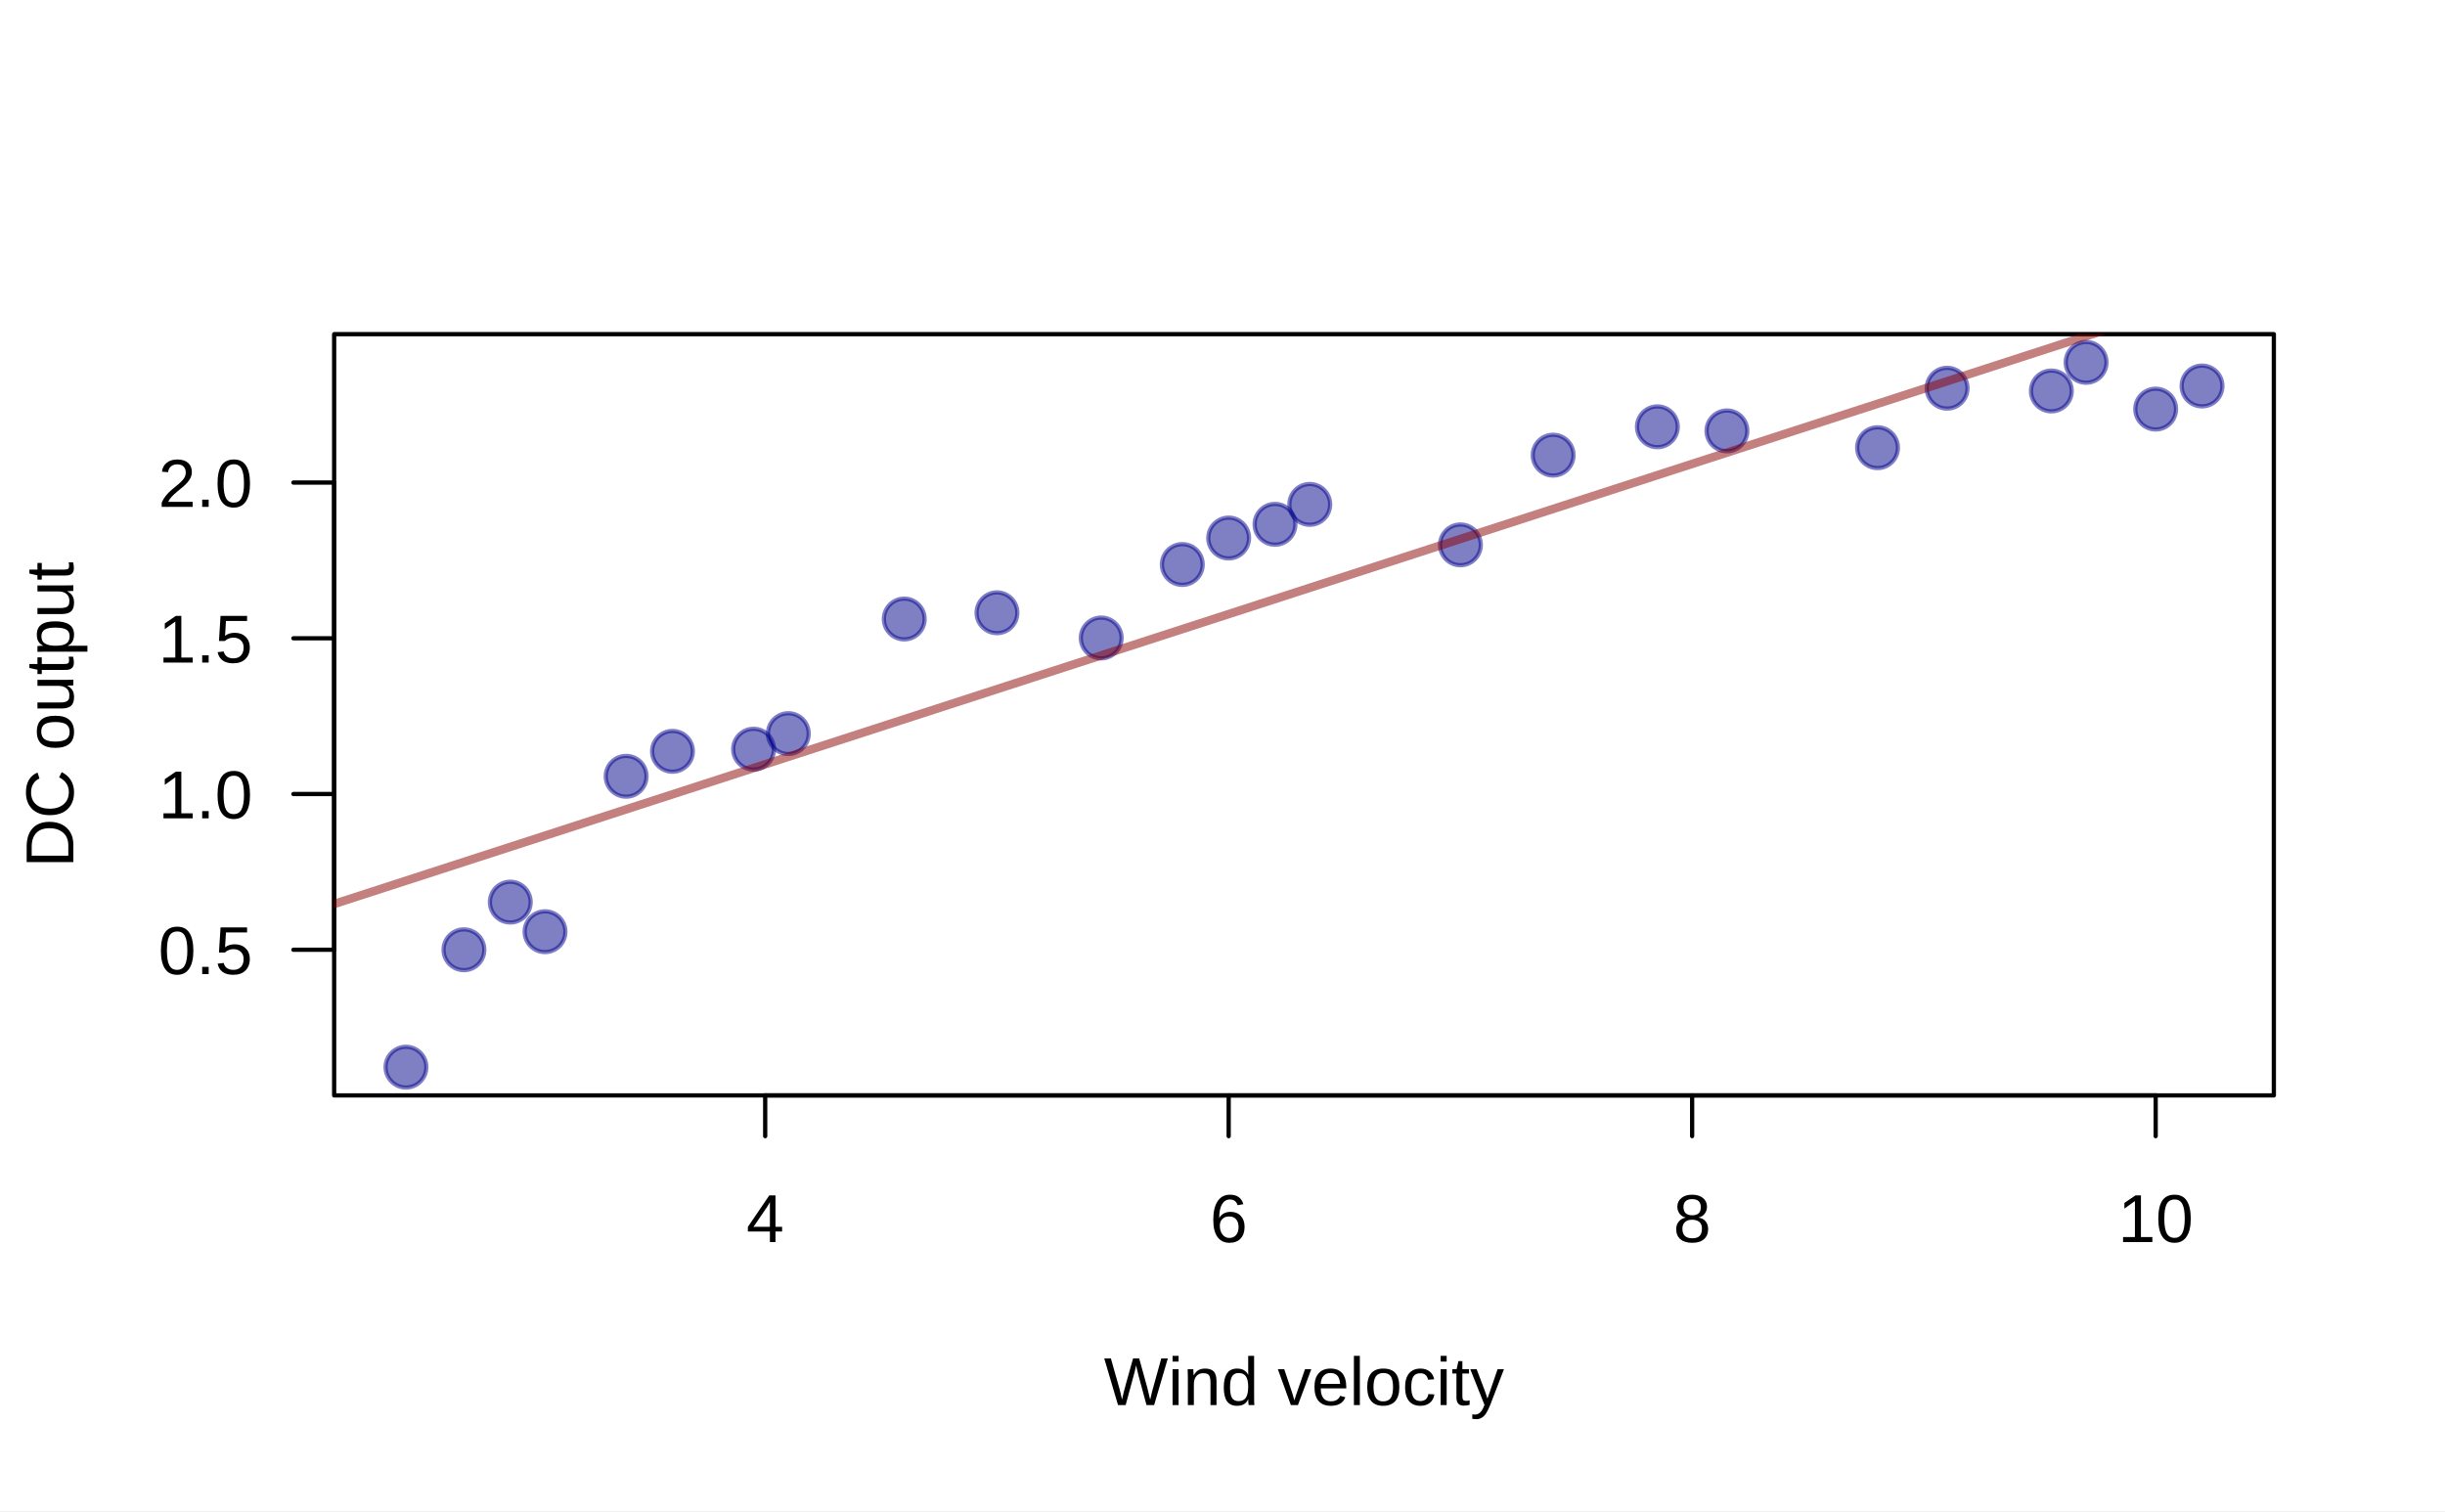
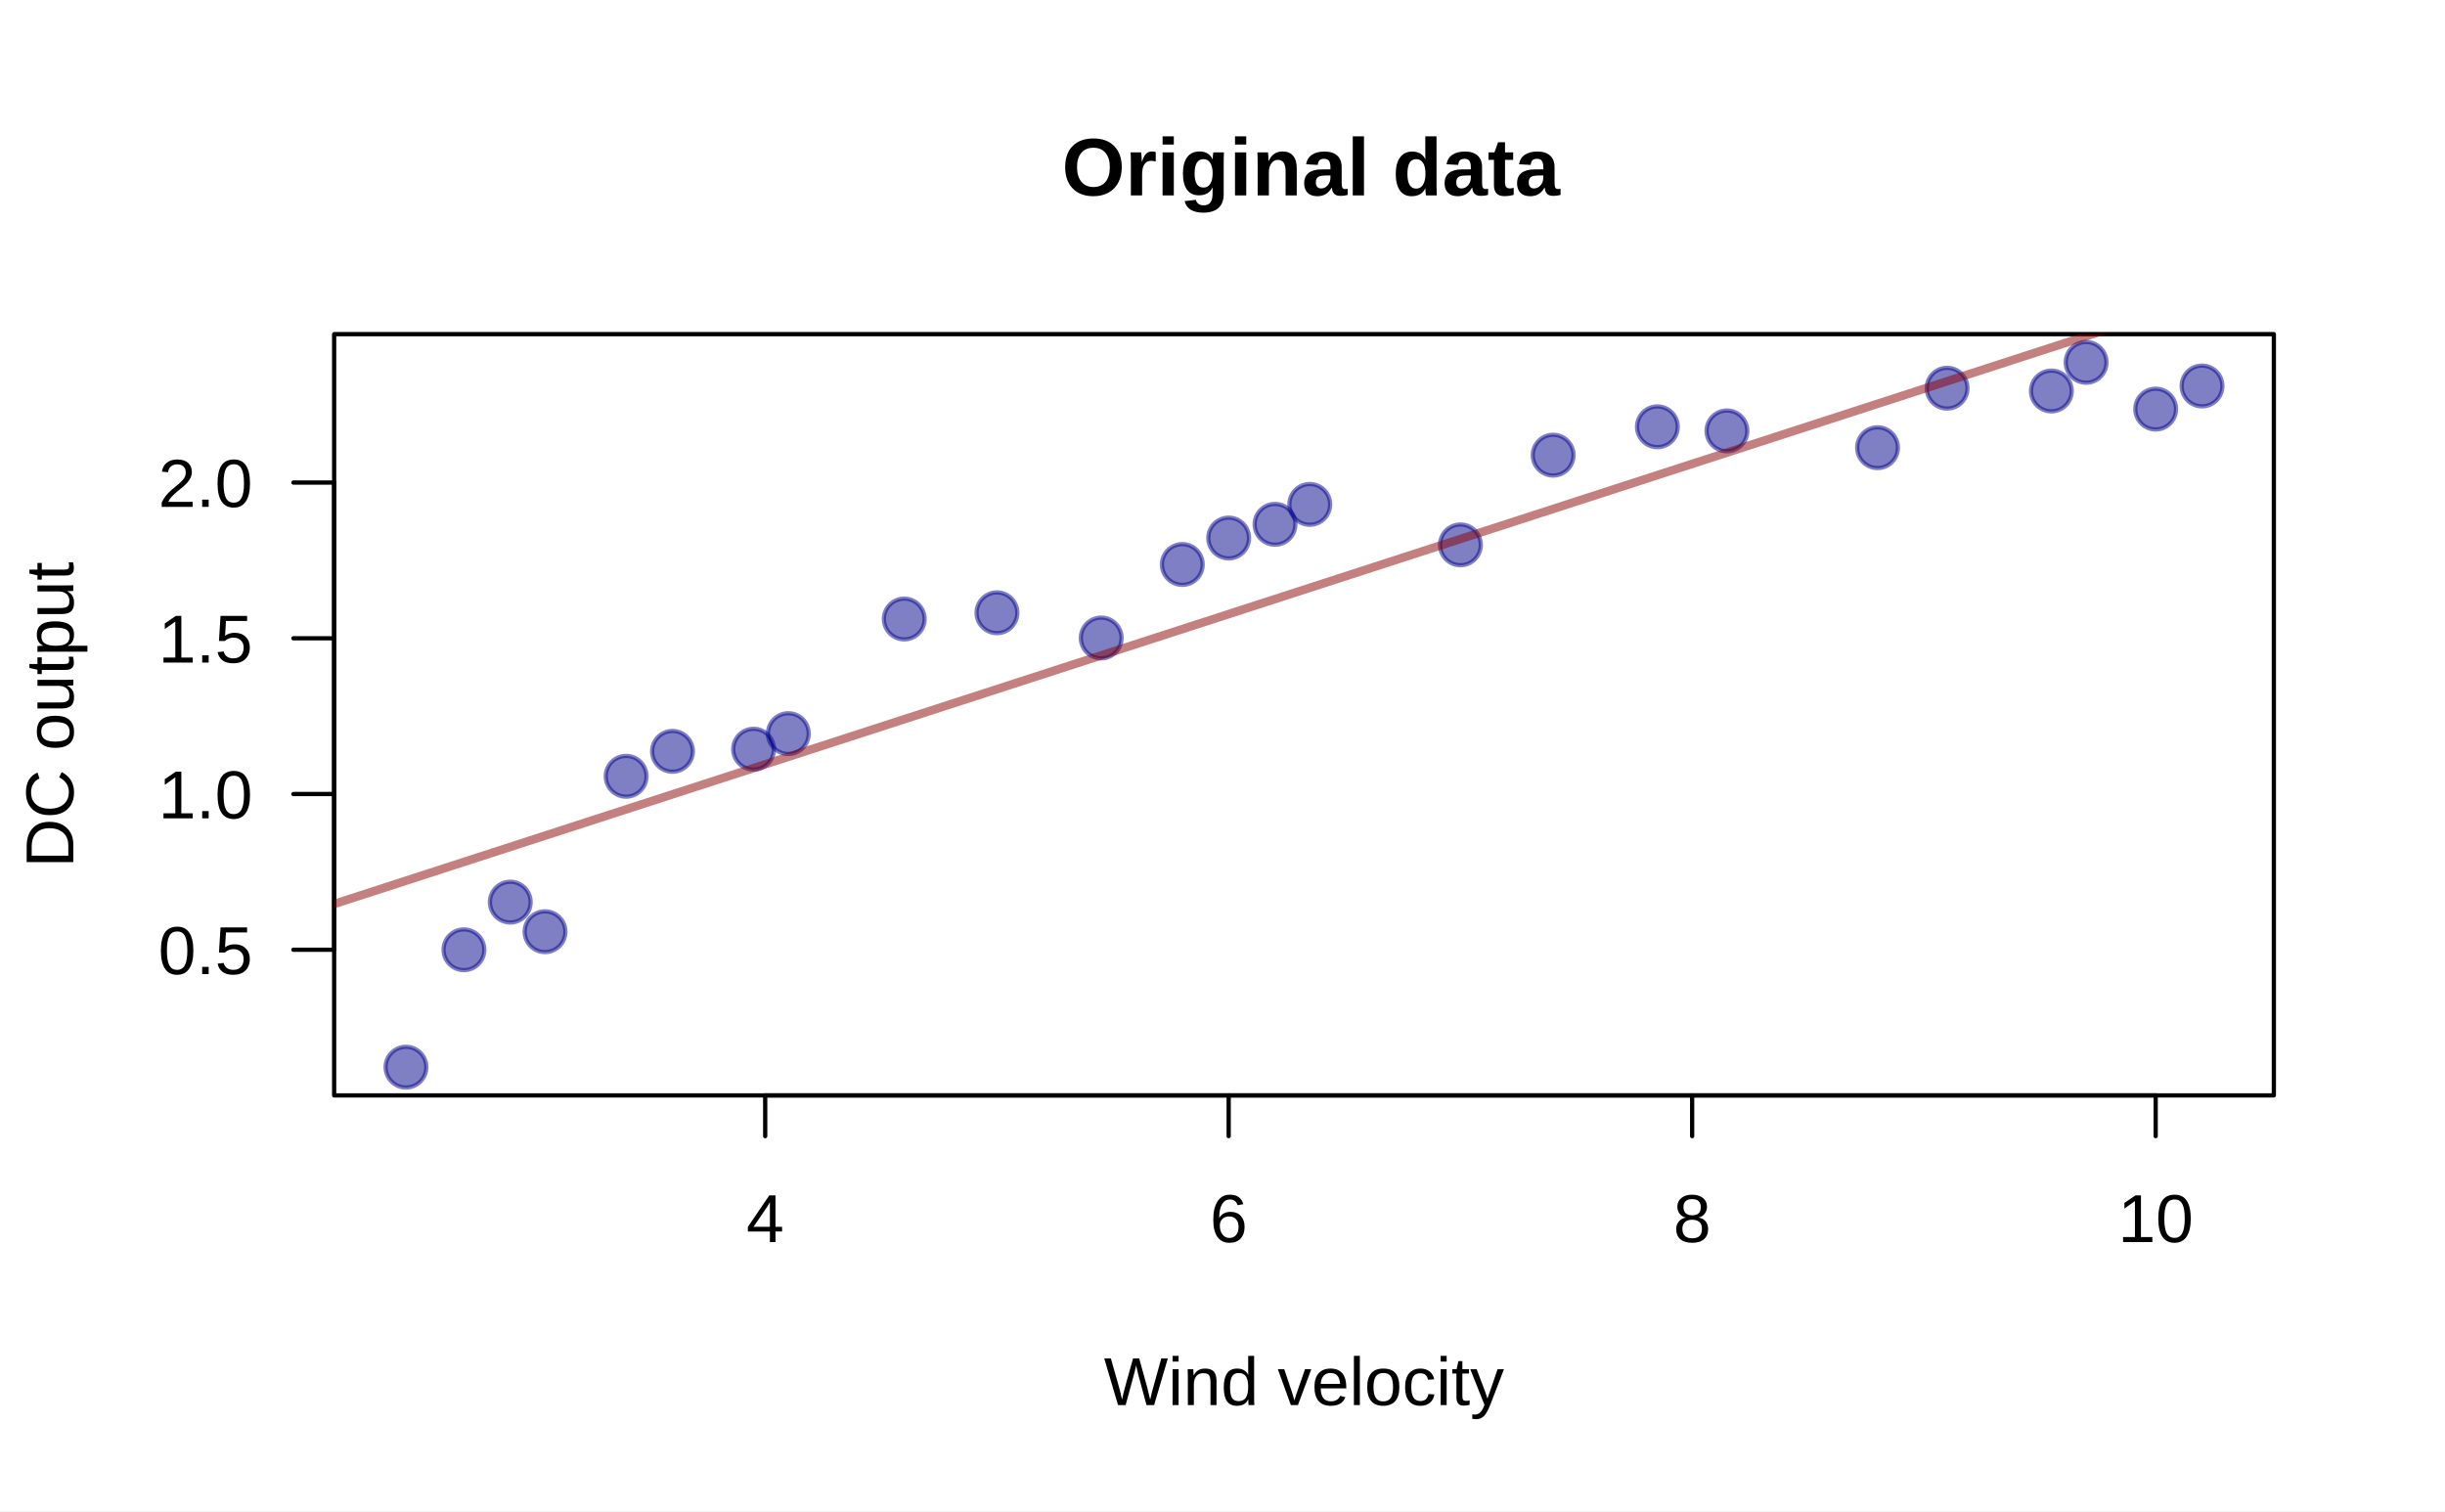
<svg xmlns="http://www.w3.org/2000/svg" viewBox="0 0 432.00 266.98">
  <defs>
    <style type="text/css">
    line, polyline, path, rect, circle {
      fill: none;
      stroke: #000000;
      stroke-linecap: round;
      stroke-linejoin: round;
      stroke-miterlimit: 10.00;
    }
  </style>
  </defs>
  <rect width="100%" height="100%" style="stroke: none; fill: #FFFFFF;" />
  <defs>
    <clipPath id="cpNTkuMDR8NDAxLjc2fDE5My41MzZ8NTkuMDQ=">
      <rect x="59.04" y="59.04" width="342.72" height="134.50" />
    </clipPath>
  </defs>
  <circle cx="176.15" cy="108.27" r="2.70pt" style="stroke-width: 0.75; stroke: #00008B; stroke-opacity: 0.50; fill: #00008B; fill-opacity: 0.50;" clip-path="url(#cpNTkuMDR8NDAxLjc2fDE5My41MzZ8NTkuMDQ=)" />
  <circle cx="217.09" cy="95.06" r="2.70pt" style="stroke-width: 0.75; stroke: #00008B; stroke-opacity: 0.50; fill: #00008B; fill-opacity: 0.50;" clip-path="url(#cpNTkuMDR8NDAxLjc2fDE5My41MzZ8NTkuMDQ=)" />
  <circle cx="110.63" cy="137.16" r="2.70pt" style="stroke-width: 0.75; stroke: #00008B; stroke-opacity: 0.50; fill: #00008B; fill-opacity: 0.50;" clip-path="url(#cpNTkuMDR8NDAxLjc2fDE5My41MzZ8NTkuMDQ=)" />
  <circle cx="81.97" cy="167.81" r="2.70pt" style="stroke-width: 0.75; stroke: #00008B; stroke-opacity: 0.50; fill: #00008B; fill-opacity: 0.50;" clip-path="url(#cpNTkuMDR8NDAxLjc2fDE5My41MzZ8NTkuMDQ=)" />
  <circle cx="380.88" cy="72.28" r="2.70pt" style="stroke-width: 0.75; stroke: #00008B; stroke-opacity: 0.50; fill: #00008B; fill-opacity: 0.50;" clip-path="url(#cpNTkuMDR8NDAxLjc2fDE5My41MzZ8NTkuMDQ=)" />
  <circle cx="368.59" cy="64.02" r="2.70pt" style="stroke-width: 0.75; stroke: #00008B; stroke-opacity: 0.50; fill: #00008B; fill-opacity: 0.50;" clip-path="url(#cpNTkuMDR8NDAxLjc2fDE5My41MzZ8NTkuMDQ=)" />
  <circle cx="362.45" cy="69.08" r="2.70pt" style="stroke-width: 0.75; stroke: #00008B; stroke-opacity: 0.50; fill: #00008B; fill-opacity: 0.50;" clip-path="url(#cpNTkuMDR8NDAxLjc2fDE5My41MzZ8NTkuMDQ=)" />
  <circle cx="96.30" cy="164.62" r="2.70pt" style="stroke-width: 0.75; stroke: #00008B; stroke-opacity: 0.50; fill: #00008B; fill-opacity: 0.50;" clip-path="url(#cpNTkuMDR8NDAxLjc2fDE5My41MzZ8NTkuMDQ=)" />
  <circle cx="305.13" cy="76.13" r="2.70pt" style="stroke-width: 0.75; stroke: #00008B; stroke-opacity: 0.50; fill: #00008B; fill-opacity: 0.50;" clip-path="url(#cpNTkuMDR8NDAxLjc2fDE5My41MzZ8NTkuMDQ=)" />
  <circle cx="225.28" cy="92.64" r="2.70pt" style="stroke-width: 0.75; stroke: #00008B; stroke-opacity: 0.50; fill: #00008B; fill-opacity: 0.50;" clip-path="url(#cpNTkuMDR8NDAxLjc2fDE5My41MzZ8NTkuMDQ=)" />
  <circle cx="90.16" cy="159.39" r="2.70pt" style="stroke-width: 0.75; stroke: #00008B; stroke-opacity: 0.50; fill: #00008B; fill-opacity: 0.50;" clip-path="url(#cpNTkuMDR8NDAxLjc2fDE5My41MzZ8NTkuMDQ=)" />
  <circle cx="231.42" cy="89.12" r="2.70pt" style="stroke-width: 0.75; stroke: #00008B; stroke-opacity: 0.50; fill: #00008B; fill-opacity: 0.50;" clip-path="url(#cpNTkuMDR8NDAxLjc2fDE5My41MzZ8NTkuMDQ=)" />
  <circle cx="159.77" cy="109.37" r="2.70pt" style="stroke-width: 0.75; stroke: #00008B; stroke-opacity: 0.50; fill: #00008B; fill-opacity: 0.50;" clip-path="url(#cpNTkuMDR8NDAxLjc2fDE5My41MzZ8NTkuMDQ=)" />
  <circle cx="208.90" cy="99.74" r="2.70pt" style="stroke-width: 0.75; stroke: #00008B; stroke-opacity: 0.50; fill: #00008B; fill-opacity: 0.50;" clip-path="url(#cpNTkuMDR8NDAxLjc2fDE5My41MzZ8NTkuMDQ=)" />
  <circle cx="274.42" cy="80.42" r="2.70pt" style="stroke-width: 0.75; stroke: #00008B; stroke-opacity: 0.50; fill: #00008B; fill-opacity: 0.50;" clip-path="url(#cpNTkuMDR8NDAxLjc2fDE5My41MzZ8NTkuMDQ=)" />
  <circle cx="118.82" cy="132.75" r="2.70pt" style="stroke-width: 0.75; stroke: #00008B; stroke-opacity: 0.50; fill: #00008B; fill-opacity: 0.50;" clip-path="url(#cpNTkuMDR8NDAxLjc2fDE5My41MzZ8NTkuMDQ=)" />
  <circle cx="292.84" cy="75.41" r="2.70pt" style="stroke-width: 0.75; stroke: #00008B; stroke-opacity: 0.50; fill: #00008B; fill-opacity: 0.50;" clip-path="url(#cpNTkuMDR8NDAxLjc2fDE5My41MzZ8NTkuMDQ=)" />
  <circle cx="331.74" cy="79.10" r="2.70pt" style="stroke-width: 0.75; stroke: #00008B; stroke-opacity: 0.50; fill: #00008B; fill-opacity: 0.50;" clip-path="url(#cpNTkuMDR8NDAxLjc2fDE5My41MzZ8NTkuMDQ=)" />
  <circle cx="258.04" cy="96.27" r="2.70pt" style="stroke-width: 0.75; stroke: #00008B; stroke-opacity: 0.50; fill: #00008B; fill-opacity: 0.50;" clip-path="url(#cpNTkuMDR8NDAxLjc2fDE5My41MzZ8NTkuMDQ=)" />
  <circle cx="194.57" cy="112.72" r="2.70pt" style="stroke-width: 0.75; stroke: #00008B; stroke-opacity: 0.50; fill: #00008B; fill-opacity: 0.50;" clip-path="url(#cpNTkuMDR8NDAxLjc2fDE5My41MzZ8NTkuMDQ=)" />
  <circle cx="344.03" cy="68.59" r="2.70pt" style="stroke-width: 0.75; stroke: #00008B; stroke-opacity: 0.50; fill: #00008B; fill-opacity: 0.50;" clip-path="url(#cpNTkuMDR8NDAxLjc2fDE5My41MzZ8NTkuMDQ=)" />
  <circle cx="389.07" cy="68.20" r="2.70pt" style="stroke-width: 0.75; stroke: #00008B; stroke-opacity: 0.50; fill: #00008B; fill-opacity: 0.50;" clip-path="url(#cpNTkuMDR8NDAxLjc2fDE5My41MzZ8NTkuMDQ=)" />
  <circle cx="139.29" cy="129.62" r="2.70pt" style="stroke-width: 0.75; stroke: #00008B; stroke-opacity: 0.50; fill: #00008B; fill-opacity: 0.50;" clip-path="url(#cpNTkuMDR8NDAxLjc2fDE5My41MzZ8NTkuMDQ=)" />
  <circle cx="133.15" cy="132.37" r="2.70pt" style="stroke-width: 0.75; stroke: #00008B; stroke-opacity: 0.50; fill: #00008B; fill-opacity: 0.50;" clip-path="url(#cpNTkuMDR8NDAxLjc2fDE5My41MzZ8NTkuMDQ=)" />
  <circle cx="71.73" cy="188.55" r="2.70pt" style="stroke-width: 0.75; stroke: #00008B; stroke-opacity: 0.50; fill: #00008B; fill-opacity: 0.50;" clip-path="url(#cpNTkuMDR8NDAxLjc2fDE5My41MzZ8NTkuMDQ=)" />
  <defs>
    <clipPath id="cpMHw0MzJ8MjY2Ljk3Nnww">
      <rect x="0.00" y="0.00" width="432.00" height="266.98" />
    </clipPath>
  </defs>
  <line x1="135.20" y1="193.54" x2="380.88" y2="193.54" style="stroke-width: 0.75;" clip-path="url(#cpMHw0MzJ8MjY2Ljk3Nnww)" />
  <line x1="135.20" y1="193.54" x2="135.20" y2="200.74" style="stroke-width: 0.75;" clip-path="url(#cpMHw0MzJ8MjY2Ljk3Nnww)" />
  <line x1="217.09" y1="193.54" x2="217.09" y2="200.74" style="stroke-width: 0.75;" clip-path="url(#cpMHw0MzJ8MjY2Ljk3Nnww)" />
  <line x1="298.98" y1="193.54" x2="298.98" y2="200.74" style="stroke-width: 0.75;" clip-path="url(#cpMHw0MzJ8MjY2Ljk3Nnww)" />
  <line x1="380.88" y1="193.54" x2="380.88" y2="200.74" style="stroke-width: 0.75;" clip-path="url(#cpMHw0MzJ8MjY2Ljk3Nnww)" />
  <g clip-path="url(#cpMHw0MzJ8MjY2Ljk3Nnww)">
    <text x="131.86" y="219.46" style="font-size: 12.00px; font-family: Arial;" textLength="6.67px" lengthAdjust="spacingAndGlyphs">4</text>
  </g>
  <g clip-path="url(#cpMHw0MzJ8MjY2Ljk3Nnww)">
    <text x="213.76" y="219.46" style="font-size: 12.00px; font-family: Arial;" textLength="6.67px" lengthAdjust="spacingAndGlyphs">6</text>
  </g>
  <g clip-path="url(#cpMHw0MzJ8MjY2Ljk3Nnww)">
    <text x="295.65" y="219.46" style="font-size: 12.00px; font-family: Arial;" textLength="6.67px" lengthAdjust="spacingAndGlyphs">8</text>
  </g>
  <g clip-path="url(#cpMHw0MzJ8MjY2Ljk3Nnww)">
    <text x="374.20" y="219.46" style="font-size: 12.00px; font-family: Arial;" textLength="13.35px" lengthAdjust="spacingAndGlyphs">10</text>
  </g>
  <line x1="59.04" y1="167.81" x2="59.04" y2="85.26" style="stroke-width: 0.75;" clip-path="url(#cpMHw0MzJ8MjY2Ljk3Nnww)" />
  <line x1="59.04" y1="167.81" x2="51.84" y2="167.81" style="stroke-width: 0.75;" clip-path="url(#cpMHw0MzJ8MjY2Ljk3Nnww)" />
  <line x1="59.04" y1="140.29" x2="51.84" y2="140.29" style="stroke-width: 0.75;" clip-path="url(#cpMHw0MzJ8MjY2Ljk3Nnww)" />
  <line x1="59.04" y1="112.78" x2="51.84" y2="112.78" style="stroke-width: 0.75;" clip-path="url(#cpMHw0MzJ8MjY2Ljk3Nnww)" />
  <line x1="59.04" y1="85.26" x2="51.84" y2="85.26" style="stroke-width: 0.75;" clip-path="url(#cpMHw0MzJ8MjY2Ljk3Nnww)" />
  <g clip-path="url(#cpMHw0MzJ8MjY2Ljk3Nnww)">
    <text x="27.96" y="172.11" style="font-size: 12.00px; font-family: Arial;" textLength="16.68px" lengthAdjust="spacingAndGlyphs">0.5</text>
  </g>
  <g clip-path="url(#cpMHw0MzJ8MjY2Ljk3Nnww)">
    <text x="27.96" y="144.59" style="font-size: 12.00px; font-family: Arial;" textLength="16.68px" lengthAdjust="spacingAndGlyphs">1.0</text>
  </g>
  <g clip-path="url(#cpMHw0MzJ8MjY2Ljk3Nnww)">
    <text x="27.96" y="117.07" style="font-size: 12.00px; font-family: Arial;" textLength="16.68px" lengthAdjust="spacingAndGlyphs">1.5</text>
  </g>
  <g clip-path="url(#cpMHw0MzJ8MjY2Ljk3Nnww)">
    <text x="27.96" y="89.56" style="font-size: 12.00px; font-family: Arial;" textLength="16.68px" lengthAdjust="spacingAndGlyphs">2.0</text>
  </g>
  <polyline points="59.04,193.54 401.76,193.54 401.76,59.04 59.04,59.04 59.04,193.54 " style="stroke-width: 0.75;" clip-path="url(#cpMHw0MzJ8MjY2Ljk3Nnww)" />
  <g clip-path="url(#cpMHw0MzJ8MjY2Ljk3Nnww)">
+     <text x="187.61" y="34.53" style="font-size: 14.40px; font-weight: bold; font-family: Arial;" textLength="85.57px" lengthAdjust="spacingAndGlyphs">Original data</text>
+   </g>
+   <g clip-path="url(#cpMHw0MzJ8MjY2Ljk3Nnww)">
    <text x="195.06" y="248.26" style="font-size: 12.00px; font-family: Arial;" textLength="70.69px" lengthAdjust="spacingAndGlyphs">Wind velocity</text>
  </g>
  <g clip-path="url(#cpMHw0MzJ8MjY2Ljk3Nnww)">
    <text transform="translate(12.96,153.30) rotate(-90)" style="font-size: 12.00px; font-family: Arial;" textLength="54.03px" lengthAdjust="spacingAndGlyphs">DC output</text>
  </g>
  <defs>
    <clipPath id="cpNTkuMDR8NDAxLjc2fDE5My41MzZ8NTkuMDQ=">
      <rect x="59.04" y="59.04" width="342.72" height="134.50" />
    </clipPath>
  </defs>
  <line x1="59.04" y1="159.72" x2="401.76" y2="48.65" style="stroke-width: 1.50; stroke: #8B0000; stroke-opacity: 0.50;" clip-path="url(#cpNTkuMDR8NDAxLjc2fDE5My41MzZ8NTkuMDQ=)" />
</svg>
